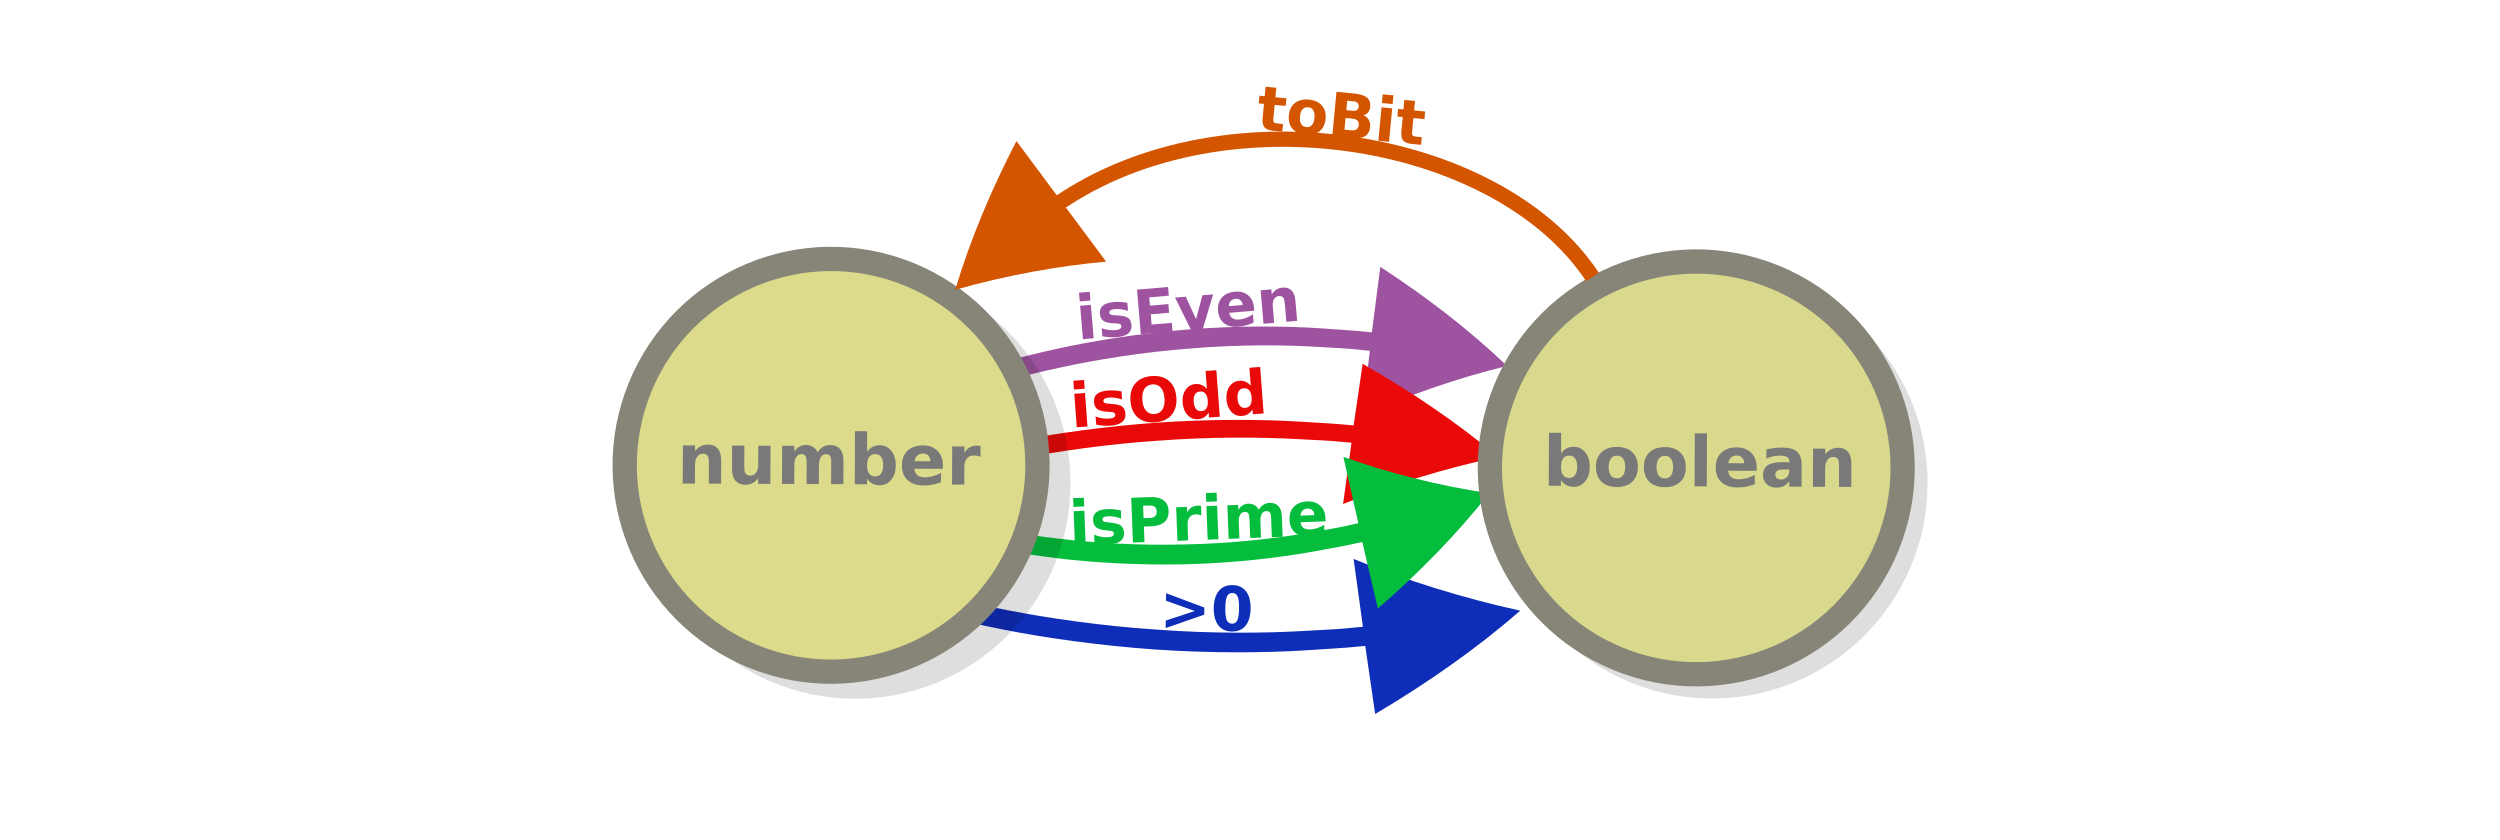
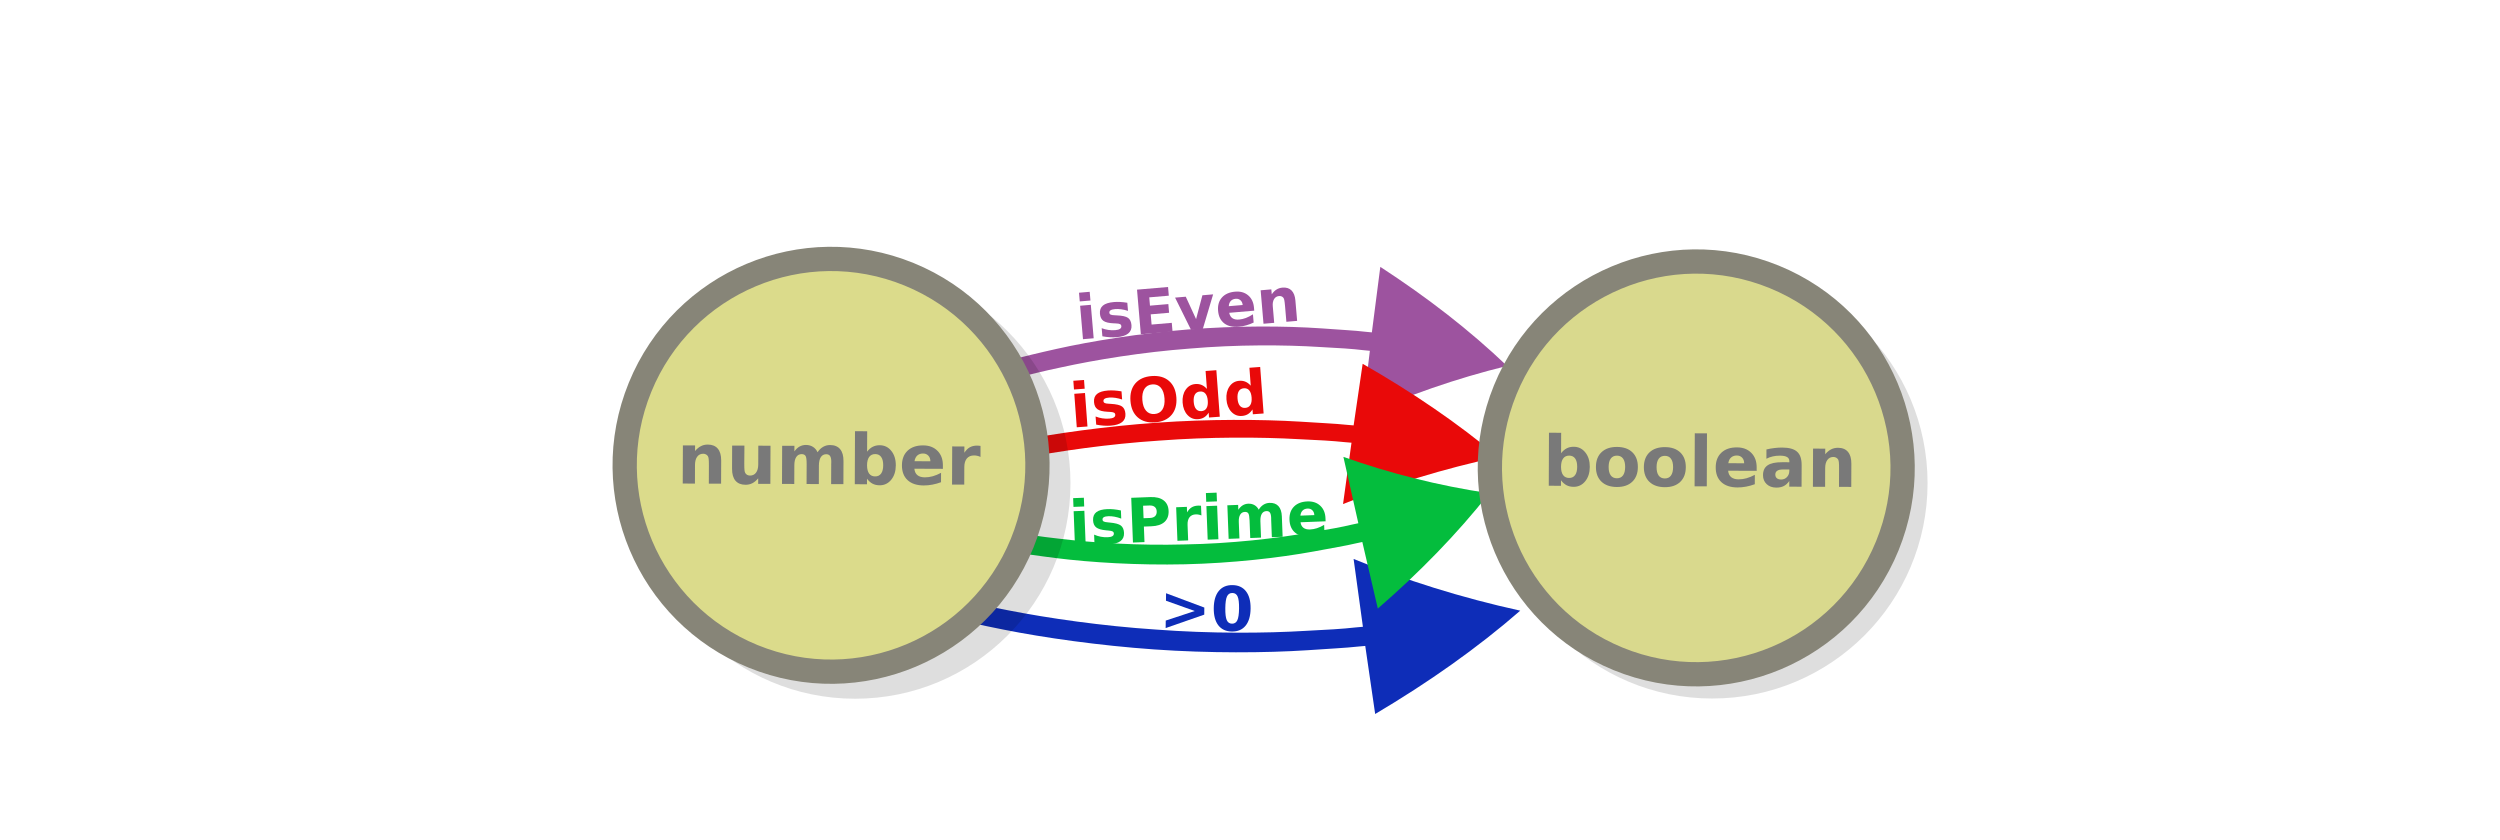
<svg xmlns="http://www.w3.org/2000/svg" xmlns:ns1="foo" width="595.3" height="200" version="1.1" id="svg2850">
  <defs id="defs2854" />
  <switch transform="translate(0 -159)" id="switch2848">
    <g ns1:extraneous="self" id="g2846" transform="translate(3.56699,3.302483)">
      <path d="m 233.905,242.245 c 0,0 1.415,-0.395 3.862,-0.995 1.287,-0.332 2.703,-0.727 4.441,-1.129 1.739,-0.402 3.605,-0.868 5.796,-1.341 8.438,-1.884 19.857,-3.711 31.298,-4.627 11.441,-0.917 23.101,-0.866 31.794,-0.264 4.283,0.332 7.978,0.495 10.447,0.806 l 1.558,0.149 2.012,-15.597 c 11.124,7.232 21.292,15.092 30.179,23.588 -12.232,2.999 -23.854,7.079 -34.551,11.928 l 1.885,-15.534 -1.558,-0.148 c -2.469,-0.311 -6.037,-0.538 -10.252,-0.75 -8.498,-0.545 -19.834,-0.603 -31.079,0.369 -11.313,0.853 -22.409,2.673 -30.719,4.494 -2.062,0.409 -3.929,0.875 -5.668,1.277 -1.738,0.402 -3.154,0.797 -4.313,1.065 -2.447,0.6 -3.733,0.932 -3.733,0.932 z" fill="#9d539f" stroke-width="0.164" id="path2810" />
      <path d="m 223.477,263.95 c 0,0 1.512,-0.372 4.125,-0.936 1.375,-0.312 2.887,-0.683 4.744,-1.061 1.858,-0.378 3.852,-0.816 6.192,-1.261 9.013,-1.771 21.211,-3.489 33.433,-4.35 12.222,-0.861 24.677,-0.814 33.963,-0.248 4.575,0.312 8.523,0.466 11.161,0.758 l 1.664,0.14 2.149,-14.664 c 11.883,6.8 22.745,14.189 32.239,22.177 -13.067,2.819 -25.482,6.655 -36.909,11.214 l 2.013,-14.604 -1.664,-0.14 c -2.637,-0.292 -6.448,-0.505 -10.951,-0.705 -9.078,-0.513 -21.187,-0.567 -33.2,0.347 -12.085,0.802 -23.937,2.513 -32.814,4.224 -2.203,0.385 -4.197,0.822 -6.055,1.201 -1.857,0.378 -3.369,0.75 -4.608,1.002 a 436.031,436.031 0 0 0 -3.988,0.875 z" fill="#e90909" stroke-width="0.164" id="path2812" />
      <path style="opacity:0.13;stroke:#000000;stroke-width:11.149;stroke-miterlimit:10" d="m 449.849,270.742 a 45.713,45.713 0 0 1 -45.713,45.713 45.713,45.713 0 0 1 -45.713,-45.713 45.713,45.713 0 0 1 45.713,-45.713 45.713,45.713 0 0 1 45.713,45.713 z" id="circle268" />
      <path d="m 219.163,302.049 c 0,0 1.625,0.407 4.434,1.025 1.478,0.341 3.103,0.748 5.099,1.162 1.997,0.413 4.14,0.892 6.655,1.378 9.688,1.936 22.795,3.804 35.925,4.727 13.13,0.922 26.507,0.838 36.48,0.189 4.913,-0.357 9.153,-0.537 11.984,-0.866 l 1.787,-0.159 2.362,16.212 c 12.739,-7.549 24.378,-15.75 34.547,-24.607 -14.045,-3.085 -27.393,-7.295 -39.683,-12.309 l 2.215,16.146 -1.787,0.159 c -2.832,0.329 -6.925,0.575 -11.76,0.807 -9.749,0.589 -22.754,0.68 -35.66,-0.3 -12.983,-0.856 -25.72,-2.719 -35.261,-4.589 -2.368,-0.42 -4.511,-0.899 -6.507,-1.312 -1.997,-0.414 -3.622,-0.821 -4.953,-1.096 -2.809,-0.617 -4.287,-0.958 -4.287,-0.958 z" fill="#0e2db8" stroke-width="0.164" id="path2814" />
      <path d="m 233.828,286.497 c 0,0 1.412,0.259 3.842,0.619 1.281,0.207 2.692,0.465 4.417,0.697 1.725,0.232 3.581,0.515 5.75,0.773 8.363,1.054 19.599,1.738 30.755,1.48 11.156,-0.258 22.415,-1.534 30.747,-3.066 4.1,-0.792 7.653,-1.348 10.003,-1.927 l 1.489,-0.316 3.689,15.852 c 9.938,-8.615 18.881,-17.778 26.517,-27.461 -12.153,-1.805 -23.838,-4.786 -34.715,-8.658 l 3.559,15.8 -1.489,0.317 c -2.35,0.579 -5.772,1.187 -9.82,1.848 -8.149,1.453 -19.094,2.703 -30.067,2.882 -11.025,0.309 -21.949,-0.401 -30.181,-1.403 -2.038,-0.205 -3.894,-0.489 -5.619,-0.72 -1.725,-0.232 -3.136,-0.49 -4.286,-0.645 -2.431,-0.361 -3.711,-0.567 -3.711,-0.567 z" fill="#04bd3d" stroke-width="0.164" id="path2816" />
      <path style="opacity:0.13;stroke:#000000;stroke-width:11.149;stroke-miterlimit:10" d="m 245.758,270.792 a 45.713,45.713 0 0 1 -45.713,45.713 45.713,45.713 0 0 1 -45.713,-45.713 45.713,45.713 0 0 1 45.713,-45.713 45.713,45.713 0 0 1 45.713,45.713 z" id="circle268-6" />
      <path transform="rotate(22.196)" style="fill:#dbdb8b;stroke:#878578;stroke-width:5.78;stroke-miterlimit:10" d="m 329.736,173.336 a 49.133,49.133 0 0 1 -49.133,49.133 49.133,49.133 0 0 1 -49.133,-49.133 49.133,49.133 0 0 1 49.133,-49.133 49.133,49.133 0 0 1 49.133,49.133 z" id="circle2818" />
      <g aria-label="isEven" transform="rotate(-4.889)" style="font-weight:700;font-size:14.619px;line-height:1.25;font-family:sans-serif;-inkscape-font-specification:'sans-serif, Bold';font-variant-ligatures:normal;font-variant-caps:normal;font-variant-numeric:normal;font-feature-settings:normal;text-align:start;letter-spacing:0;word-spacing:0;fill:#9d539f;stroke-width:0.548" id="text2822">
        <path d="m 233.235,249.284 h 2.555 v 7.995 h -2.555 z m 0,-3.112 h 2.555 v 2.084 h -2.555 z" style="stroke-width:0.548" id="path137070" />
        <path d="m 244.491,249.533 v 1.942 q -0.821,-0.343 -1.585,-0.514 -0.764,-0.171 -1.442,-0.171 -0.728,0 -1.085,0.186 -0.35,0.178 -0.35,0.557 0,0.307 0.264,0.471 0.271,0.164 0.964,0.243 l 0.45,0.064 q 1.963,0.25 2.641,0.821 0.678,0.571 0.678,1.792 0,1.278 -0.942,1.92 -0.942,0.642 -2.812,0.642 -0.792,0 -1.642,-0.128 -0.842,-0.121 -1.735,-0.371 v -1.942 q 0.764,0.371 1.563,0.557 0.807,0.186 1.635,0.186 0.749,0 1.128,-0.207 0.378,-0.207 0.378,-0.614 0,-0.343 -0.264,-0.507 -0.257,-0.171 -1.035,-0.264 l -0.45,-0.057 q -1.706,-0.214 -2.391,-0.792 -0.685,-0.578 -0.685,-1.756 0,-1.271 0.871,-1.884 0.871,-0.614 2.67,-0.614 0.707,0 1.485,0.107 0.778,0.107 1.692,0.335 z" style="stroke-width:0.548" id="path137072" />
        <path d="m 247.061,246.621 h 7.416 v 2.077 h -4.668 v 1.984 h 4.39 v 2.077 h -4.39 v 2.441 h 4.825 v 2.077 h -7.573 z" style="stroke-width:0.548" id="path137074" />
        <path d="m 255.927,249.284 h 2.555 l 1.992,5.525 1.984,-5.525 h 2.563 l -3.148,7.995 h -2.805 z" style="stroke-width:0.548" id="path137076" />
        <path d="m 274.443,253.259 v 0.728 h -5.975 q 0.093,0.899 0.65,1.349 0.557,0.45 1.556,0.45 0.807,0 1.649,-0.236 0.849,-0.243 1.742,-0.728 v 1.97 q -0.907,0.343 -1.813,0.514 -0.907,0.178 -1.813,0.178 -2.17,0 -3.376,-1.099 -1.199,-1.106 -1.199,-3.098 0,-1.956 1.178,-3.076 1.185,-1.121 3.255,-1.121 1.884,0 3.012,1.135 1.135,1.135 1.135,3.034 z m -2.627,-0.849 q 0,-0.728 -0.428,-1.171 -0.421,-0.45 -1.106,-0.45 -0.742,0 -1.206,0.421 -0.464,0.414 -0.578,1.199 z" style="stroke-width:0.548" id="path137078" />
        <path d="m 284.415,252.41 v 4.868 h -2.57 v -0.792 -2.934 q 0,-1.035 -0.05,-1.428 -0.043,-0.393 -0.157,-0.578 -0.15,-0.25 -0.407,-0.385 -0.257,-0.143 -0.585,-0.143 -0.799,0 -1.256,0.621 -0.457,0.614 -0.457,1.706 v 3.933 h -2.555 v -7.995 h 2.555 v 1.171 q 0.578,-0.7 1.228,-1.028 0.65,-0.335 1.435,-0.335 1.385,0 2.099,0.849 0.721,0.849 0.721,2.47 z" style="stroke-width:0.548" id="path137080" />
      </g>
      <g aria-label="isOdd" transform="rotate(-4.227)" style="font-weight:700;font-size:14.619px;line-height:1.25;font-family:sans-serif;-inkscape-font-specification:'sans-serif, Bold';font-variant-ligatures:normal;font-variant-caps:normal;font-variant-numeric:normal;font-feature-settings:normal;text-align:start;letter-spacing:0;word-spacing:0;fill:#e90909;stroke-width:0.548" id="text2826">
        <path d="m 233.17,267.383 h 2.555 v 7.995 h -2.555 z m 0,-3.112 h 2.555 v 2.084 h -2.555 z" style="stroke-width:0.548" id="path137083" />
        <path d="m 244.426,267.633 v 1.942 q -0.821,-0.343 -1.585,-0.514 -0.764,-0.171 -1.442,-0.171 -0.728,0 -1.085,0.186 -0.35,0.178 -0.35,0.557 0,0.307 0.264,0.471 0.271,0.164 0.964,0.243 l 0.45,0.064 q 1.963,0.25 2.641,0.821 0.678,0.571 0.678,1.792 0,1.278 -0.942,1.92 -0.942,0.642 -2.812,0.642 -0.792,0 -1.642,-0.128 -0.842,-0.121 -1.735,-0.371 v -1.942 q 0.764,0.371 1.563,0.557 0.807,0.186 1.635,0.186 0.749,0 1.128,-0.207 0.378,-0.207 0.378,-0.614 0,-0.343 -0.264,-0.507 -0.257,-0.171 -1.035,-0.264 l -0.45,-0.057 q -1.706,-0.214 -2.391,-0.792 -0.685,-0.578 -0.685,-1.756 0,-1.271 0.871,-1.884 0.871,-0.614 2.67,-0.614 0.707,0 1.485,0.107 0.778,0.107 1.692,0.335 z" style="stroke-width:0.548" id="path137085" />
        <path d="m 251.864,266.519 q -1.256,0 -1.949,0.928 -0.692,0.928 -0.692,2.613 0,1.677 0.692,2.605 0.692,0.928 1.949,0.928 1.263,0 1.956,-0.928 0.692,-0.928 0.692,-2.605 0,-1.685 -0.692,-2.613 -0.692,-0.928 -1.956,-0.928 z m 0,-1.992 q 2.57,0 4.026,1.47 1.456,1.47 1.456,4.062 0,2.584 -1.456,4.054 -1.456,1.47 -4.026,1.47 -2.563,0 -4.026,-1.47 -1.456,-1.47 -1.456,-4.054 0,-2.591 1.456,-4.062 1.463,-1.47 4.026,-1.47 z" style="stroke-width:0.548" id="path137087" />
        <path d="m 264.748,268.554 v -4.283 h 2.57 v 11.107 h -2.57 v -1.156 q -0.528,0.707 -1.163,1.035 -0.635,0.328 -1.47,0.328 -1.478,0 -2.427,-1.171 -0.949,-1.178 -0.949,-3.027 0,-1.849 0.949,-3.019 0.949,-1.178 2.427,-1.178 0.828,0 1.463,0.335 0.642,0.328 1.171,1.028 z m -1.685,5.175 q 0.821,0 1.249,-0.6 0.435,-0.6 0.435,-1.742 0,-1.142 -0.435,-1.742 -0.428,-0.6 -1.249,-0.6 -0.814,0 -1.249,0.6 -0.428,0.6 -0.428,1.742 0,1.142 0.428,1.742 0.435,0.6 1.249,0.6 z" style="stroke-width:0.548" id="path137089" />
        <path d="m 275.213,268.554 v -4.283 h 2.57 v 11.107 h -2.57 v -1.156 q -0.528,0.707 -1.163,1.035 -0.635,0.328 -1.47,0.328 -1.478,0 -2.427,-1.171 -0.949,-1.178 -0.949,-3.027 0,-1.849 0.949,-3.019 0.949,-1.178 2.427,-1.178 0.828,0 1.463,0.335 0.642,0.328 1.171,1.028 z m -1.685,5.175 q 0.821,0 1.249,-0.6 0.435,-0.6 0.435,-1.742 0,-1.142 -0.435,-1.742 -0.428,-0.6 -1.249,-0.6 -0.814,0 -1.249,0.6 -0.428,0.6 -0.428,1.742 0,1.142 0.428,1.742 0.435,0.6 1.249,0.6 z" style="stroke-width:0.548" id="path137091" />
      </g>
      <g aria-label="isPrime" transform="rotate(-2.197)" style="font-weight:700;font-size:14.619px;line-height:1.25;font-family:sans-serif;-inkscape-font-specification:'sans-serif, Bold';font-variant-ligatures:normal;font-variant-caps:normal;font-variant-numeric:normal;font-feature-settings:normal;text-align:start;letter-spacing:0;word-spacing:0;fill:#04bd3d;stroke-width:0.548" id="text2830">
        <path d="m 241.267,286.885 h 2.555 v 7.995 h -2.555 z m 0,-3.112 h 2.555 v 2.084 h -2.555 z" style="stroke-width:0.548" id="path137094" />
        <path d="m 252.524,287.135 v 1.942 q -0.821,-0.343 -1.585,-0.514 -0.764,-0.171 -1.442,-0.171 -0.728,0 -1.085,0.186 -0.35,0.178 -0.35,0.557 0,0.307 0.264,0.471 0.271,0.164 0.964,0.243 l 0.45,0.064 q 1.963,0.25 2.641,0.821 0.678,0.571 0.678,1.792 0,1.278 -0.942,1.92 -0.942,0.642 -2.812,0.642 -0.792,0 -1.642,-0.128 -0.842,-0.121 -1.735,-0.371 v -1.942 q 0.764,0.371 1.563,0.557 0.807,0.186 1.635,0.186 0.75,0 1.128,-0.207 0.378,-0.207 0.378,-0.614 0,-0.343 -0.264,-0.507 -0.257,-0.171 -1.035,-0.264 l -0.45,-0.057 q -1.706,-0.214 -2.391,-0.792 -0.685,-0.578 -0.685,-1.756 0,-1.271 0.871,-1.884 0.871,-0.614 2.67,-0.614 0.707,0 1.485,0.107 0.778,0.107 1.692,0.335 z" style="stroke-width:0.548" id="path137096" />
        <path d="m 255.094,284.223 h 4.561 q 2.034,0 3.119,0.907 1.092,0.899 1.092,2.57 0,1.677 -1.092,2.584 -1.085,0.899 -3.119,0.899 h -1.813 v 3.697 h -2.748 z m 2.748,1.992 v 2.977 h 1.52 q 0.799,0 1.235,-0.385 0.435,-0.393 0.435,-1.106 0,-0.714 -0.435,-1.099 -0.435,-0.385 -1.235,-0.385 z" style="stroke-width:0.548" id="path137098" />
        <path d="m 271.633,289.062 q -0.335,-0.157 -0.671,-0.228 -0.328,-0.079 -0.664,-0.079 -0.985,0 -1.52,0.635 -0.528,0.628 -0.528,1.806 v 3.683 h -2.555 v -7.995 h 2.555 v 1.313 q 0.493,-0.785 1.128,-1.142 0.642,-0.364 1.535,-0.364 0.128,0 0.278,0.014 0.15,0.007 0.435,0.043 z" style="stroke-width:0.548" id="path137100" />
        <path d="m 272.903,286.885 h 2.555 v 7.995 h -2.555 z m 0,-3.112 h 2.555 v 2.084 h -2.555 z" style="stroke-width:0.548" id="path137102" />
        <path d="m 285.323,288.213 q 0.485,-0.742 1.149,-1.128 0.671,-0.393 1.47,-0.393 1.378,0 2.099,0.849 0.721,0.849 0.721,2.47 v 4.868 h -2.57 v -4.169 q 0.007,-0.093 0.007,-0.193 0.007,-0.1 0.007,-0.286 0,-0.849 -0.25,-1.228 -0.25,-0.385 -0.807,-0.385 -0.728,0 -1.128,0.6 -0.393,0.6 -0.407,1.735 v 3.926 h -2.57 v -4.169 q 0,-1.328 -0.228,-1.706 -0.228,-0.385 -0.814,-0.385 -0.735,0 -1.135,0.607 -0.4,0.6 -0.4,1.72 v 3.933 h -2.57 v -7.995 h 2.57 v 1.171 q 0.471,-0.678 1.078,-1.021 0.614,-0.343 1.349,-0.343 0.828,0 1.463,0.4 0.635,0.4 0.964,1.121 z" style="stroke-width:0.548" id="path137104" />
        <path d="m 301.127,290.861 v 0.728 h -5.975 q 0.093,0.899 0.65,1.349 0.557,0.45 1.556,0.45 0.807,0 1.649,-0.236 0.849,-0.243 1.742,-0.728 v 1.97 q -0.907,0.343 -1.813,0.514 -0.907,0.178 -1.813,0.178 -2.17,0 -3.376,-1.099 -1.199,-1.106 -1.199,-3.098 0,-1.956 1.178,-3.076 1.185,-1.121 3.255,-1.121 1.884,0 3.012,1.135 1.135,1.135 1.135,3.034 z m -2.627,-0.849 q 0,-0.728 -0.428,-1.171 -0.421,-0.45 -1.106,-0.45 -0.742,0 -1.206,0.421 -0.464,0.414 -0.578,1.199 z" style="stroke-width:0.548" id="path137106" />
      </g>
      <g aria-label="&gt;0" transform="rotate(0.662)" style="font-weight:700;font-size:14.619px;line-height:1.25;font-family:sans-serif;-inkscape-font-specification:'sans-serif, Bold';font-variant-ligatures:normal;font-variant-caps:normal;font-variant-numeric:normal;font-feature-settings:normal;text-align:start;letter-spacing:0;word-spacing:0;fill:#0e2db8;stroke-width:0.548" id="text2834">
        <path d="m 277.507,295.557 v -1.785 l 9.151,3.305 v 1.685 l -9.151,3.305 v -1.785 l 6.888,-2.356 z" style="stroke-width:0.548" id="path137109" />
        <path d="m 294.931,297.163 q 0,-1.999 -0.378,-2.812 -0.371,-0.821 -1.256,-0.821 -0.885,0 -1.263,0.821 -0.378,0.814 -0.378,2.812 0,2.02 0.378,2.848 0.378,0.828 1.263,0.828 0.878,0 1.256,-0.828 0.378,-0.828 0.378,-2.848 z m 2.748,0.021 q 0,2.648 -1.142,4.09 -1.142,1.435 -3.241,1.435 -2.106,0 -3.248,-1.435 -1.142,-1.442 -1.142,-4.09 0,-2.655 1.142,-4.09 1.142,-1.442 3.248,-1.442 2.099,0 3.241,1.442 1.142,1.435 1.142,4.09 z" style="stroke-width:0.548" id="path137111" />
      </g>
      <g aria-label="number" transform="rotate(0.221)" style="font-weight:700;font-size:16.615px;line-height:1.25;font-family:sans-serif;-inkscape-font-specification:'sans-serif, Bold';font-variant-ligatures:normal;font-variant-caps:normal;font-variant-numeric:normal;font-feature-settings:normal;text-align:start;letter-spacing:0;word-spacing:0;fill:#9d539f;stroke-width:0.623" id="text2840">
        <path d="m 169.184,264.691 v 5.533 h -2.921 v -0.901 -3.334 q 0,-1.176 -0.057,-1.623 -0.049,-0.446 -0.178,-0.657 -0.17,-0.284 -0.462,-0.438 -0.292,-0.162 -0.665,-0.162 -0.909,0 -1.428,0.706 -0.519,0.698 -0.519,1.939 v 4.47 h -2.904 v -9.086 h 2.904 v 1.33 q 0.657,-0.795 1.395,-1.168 0.738,-0.381 1.631,-0.381 1.574,0 2.385,0.965 0.819,0.965 0.819,2.807 z" style="fill:#797979;stroke-width:0.414" id="path137114" />
        <path d="m 171.78,266.687 v -5.549 h 2.921 v 0.909 q 0,0.738 -0.008,1.858 -0.008,1.111 -0.008,1.485 0,1.095 0.057,1.582 0.057,0.479 0.195,0.698 0.178,0.284 0.462,0.438 0.292,0.154 0.665,0.154 0.909,0 1.428,-0.698 0.519,-0.698 0.519,-1.939 v -4.486 h 2.904 v 9.086 h -2.904 v -1.314 q -0.657,0.795 -1.395,1.176 -0.73,0.373 -1.614,0.373 -1.574,0 -2.401,-0.965 -0.819,-0.965 -0.819,-2.807 z" style="fill:#797979;stroke-width:0.414" id="path137116" />
        <path d="m 192.126,262.647 q 0.552,-0.844 1.306,-1.282 0.763,-0.446 1.671,-0.446 1.566,0 2.385,0.965 0.819,0.965 0.819,2.807 v 5.533 h -2.921 V 265.486 q 0.008,-0.105 0.008,-0.219 0.008,-0.114 0.008,-0.325 0,-0.965 -0.284,-1.395 -0.284,-0.438 -0.917,-0.438 -0.827,0 -1.282,0.681 -0.446,0.681 -0.462,1.971 v 4.462 H 189.538 V 265.486 q 0,-1.509 -0.26,-1.939 -0.26,-0.438 -0.925,-0.438 -0.836,0 -1.29,0.69 -0.454,0.681 -0.454,1.955 v 4.47 h -2.921 v -9.086 h 2.921 v 1.33 q 0.535,-0.771 1.225,-1.16 0.698,-0.389 1.533,-0.389 0.941,0 1.663,0.454 0.722,0.454 1.095,1.274 z" style="fill:#797979;stroke-width:0.414" id="path137118" />
        <path d="m 205.853,268.35 q 0.933,0 1.42,-0.681 0.495,-0.681 0.495,-1.979 0,-1.298 -0.495,-1.979 -0.487,-0.681 -1.42,-0.681 -0.933,0 -1.436,0.69 -0.495,0.681 -0.495,1.971 0,1.29 0.495,1.979 0.503,0.681 1.436,0.681 z m -1.931,-5.882 q 0.6,-0.795 1.33,-1.168 0.73,-0.381 1.679,-0.381 1.679,0 2.758,1.339 1.079,1.33 1.079,3.432 0,2.101 -1.079,3.44 -1.079,1.33 -2.758,1.33 -0.949,0 -1.679,-0.373 -0.73,-0.381 -1.33,-1.176 v 1.314 h -2.904 v -12.623 h 2.904 z" style="fill:#797979;stroke-width:0.414" id="path137120" />
        <path d="m 221.981,265.656 v 0.827 h -6.79 q 0.105,1.022 0.738,1.533 0.633,0.511 1.769,0.511 0.917,0 1.874,-0.268 0.965,-0.276 1.979,-0.827 v 2.239 q -1.03,0.389 -2.061,0.584 -1.03,0.203 -2.061,0.203 -2.466,0 -3.837,-1.249 -1.363,-1.257 -1.363,-3.521 0,-2.223 1.339,-3.497 1.347,-1.274 3.699,-1.274 2.142,0 3.424,1.29 1.29,1.29 1.29,3.448 z m -2.985,-0.965 q 0,-0.827 -0.487,-1.33 -0.479,-0.511 -1.257,-0.511 -0.844,0 -1.371,0.479 -0.527,0.471 -0.657,1.363 z" style="fill:#797979;stroke-width:0.414" id="path137122" />
        <path d="m 230.929,263.612 q -0.381,-0.178 -0.763,-0.26 -0.373,-0.089 -0.754,-0.089 -1.12,0 -1.728,0.722 -0.6,0.714 -0.6,2.053 v 4.186 h -2.904 v -9.086 h 2.904 v 1.493 q 0.56,-0.892 1.282,-1.298 0.73,-0.414 1.744,-0.414 0.146,0 0.316,0.016 0.17,0.008 0.495,0.049 z" style="fill:#797979;stroke-width:0.414" id="path137124" />
      </g>
-       <g aria-label="toBit" transform="rotate(5.434719)" style="font-weight:700;font-size:14.619px;line-height:1.25;font-family:sans-serif;-inkscape-font-specification:'sans-serif, Bold';font-variant-ligatures:normal;font-variant-caps:normal;font-variant-numeric:normal;font-feature-settings:normal;text-align:start;letter-spacing:0;word-spacing:0;fill:#d45500;stroke-width:0.548" id="text2822-2">
-         <path d="m 315.722,147.354 v 2.27 h 2.634 v 1.827 h -2.634 v 3.391 q 0,0.557 0.221,0.757 0.221,0.193 0.878,0.193 h 1.313 v 1.827 h -2.191 q -1.513,0 -2.149,-0.628 -0.628,-0.635 -0.628,-2.149 v -3.391 h -1.271 v -1.827 h 1.271 v -2.27 z" style="fill:#d45500;stroke-width:0.548" id="path137127" />
-         <path d="m 323.724,151.258 q -0.849,0 -1.299,0.614 -0.443,0.607 -0.443,1.756 0,1.149 0.443,1.763 0.45,0.607 1.299,0.607 0.835,0 1.278,-0.607 0.443,-0.614 0.443,-1.763 0,-1.149 -0.443,-1.756 -0.443,-0.614 -1.278,-0.614 z m 0,-1.827 q 2.063,0 3.219,1.114 1.163,1.114 1.163,3.084 0,1.97 -1.163,3.084 -1.156,1.114 -3.219,1.114 -2.07,0 -3.241,-1.114 -1.163,-1.114 -1.163,-3.084 0,-1.97 1.163,-3.084 1.171,-1.114 3.241,-1.114 z" style="fill:#d45500;stroke-width:0.548" id="path137129" />
-         <path d="m 334.345,151.087 q 0.65,0 0.985,-0.286 0.335,-0.286 0.335,-0.842 0,-0.55 -0.335,-0.835 -0.335,-0.293 -0.985,-0.293 H 332.825 v 2.256 z m 0.093,4.661 q 0.828,0 1.242,-0.35 0.421,-0.35 0.421,-1.056 0,-0.692 -0.414,-1.035 -0.414,-0.35 -1.249,-0.35 h -1.613 v 2.791 z m 2.555,-3.833 q 0.885,0.257 1.371,0.949 0.485,0.692 0.485,1.699 0,1.542 -1.042,2.298 -1.042,0.757 -3.169,0.757 h -4.561 v -10.657 h 4.126 q 2.22,0 3.212,0.671 0.999,0.671 0.999,2.149 0,0.778 -0.364,1.328 -0.364,0.542 -1.056,0.807 z" style="fill:#d45500;stroke-width:0.548" id="path137131" />
-         <path d="m 341.105,149.624 h 2.555 v 7.995 h -2.555 z m 0,-3.112 h 2.555 v 2.084 h -2.555 z" style="fill:#d45500;stroke-width:0.548" id="path137133" />
-         <path d="m 348.907,147.354 v 2.27 h 2.634 v 1.827 H 348.907 v 3.391 q 0,0.557 0.221,0.757 0.221,0.193 0.878,0.193 h 1.313 v 1.827 h -2.191 q -1.513,0 -2.149,-0.628 -0.628,-0.635 -0.628,-2.149 v -3.391 h -1.271 v -1.827 h 1.271 v -2.27 z" style="fill:#d45500;stroke-width:0.548" id="path137135" />
-       </g>
      <path transform="rotate(22.196)" style="fill:#d9d98d;stroke:#878578;stroke-width:5.78;stroke-miterlimit:10" d="M 520.719,96.078 A 49.133,49.133 0 0 1 471.586,145.211 49.133,49.133 0 0 1 422.453,96.078 49.133,49.133 0 0 1 471.586,46.945 49.133,49.133 0 0 1 520.719,96.078 Z" id="circle2836" />
      <g aria-label="boolean" transform="rotate(0.221)" style="font-weight:700;font-size:16.615px;line-height:1.25;font-family:sans-serif;-inkscape-font-specification:'sans-serif, Bold';font-variant-ligatures:normal;font-variant-caps:normal;font-variant-numeric:normal;font-feature-settings:normal;text-align:start;letter-spacing:0;word-spacing:0;fill:#9d539f;stroke-width:0.623" id="text2844">
        <path d="m 371.105,268.078 q 0.933,0 1.42,-0.681 0.495,-0.681 0.495,-1.979 0,-1.298 -0.495,-1.979 -0.487,-0.681 -1.42,-0.681 -0.933,0 -1.436,0.69 -0.495,0.681 -0.495,1.971 0,1.29 0.495,1.979 0.503,0.681 1.436,0.681 z m -1.931,-5.882 q 0.6,-0.795 1.33,-1.168 0.73,-0.381 1.679,-0.381 1.679,0 2.758,1.339 1.079,1.33 1.079,3.432 0,2.101 -1.079,3.44 -1.079,1.33 -2.758,1.33 -0.949,0 -1.679,-0.373 -0.73,-0.381 -1.33,-1.176 v 1.314 h -2.904 v -12.623 h 2.904 z" style="fill:#797979;stroke-width:0.414" id="path137139" />
        <path d="m 382.487,262.723 q -0.965,0 -1.476,0.698 -0.503,0.69 -0.503,1.996 0,1.306 0.503,2.004 0.511,0.69 1.476,0.69 0.949,0 1.452,-0.69 0.503,-0.698 0.503,-2.004 0,-1.306 -0.503,-1.996 -0.503,-0.698 -1.452,-0.698 z m 0,-2.077 q 2.345,0 3.659,1.266 1.322,1.266 1.322,3.505 0,2.239 -1.322,3.505 -1.314,1.266 -3.659,1.266 -2.353,0 -3.683,-1.266 -1.322,-1.266 -1.322,-3.505 0,-2.239 1.322,-3.505 1.33,-1.266 3.683,-1.266 z" style="fill:#797979;stroke-width:0.414" id="path137141" />
        <path d="m 393.902,262.723 q -0.965,0 -1.476,0.698 -0.503,0.69 -0.503,1.996 0,1.306 0.503,2.004 0.511,0.69 1.476,0.69 0.949,0 1.452,-0.69 0.503,-0.698 0.503,-2.004 0,-1.306 -0.503,-1.996 -0.503,-0.698 -1.452,-0.698 z m 0,-2.077 q 2.345,0 3.659,1.266 1.322,1.266 1.322,3.505 0,2.239 -1.322,3.505 -1.314,1.266 -3.659,1.266 -2.353,0 -3.683,-1.266 -1.322,-1.266 -1.322,-3.505 0,-2.239 1.322,-3.505 1.33,-1.266 3.683,-1.266 z" style="fill:#797979;stroke-width:0.414" id="path137143" />
        <path d="m 400.992,257.329 h 2.904 v 12.623 h -2.904 z" style="fill:#797979;stroke-width:0.414" id="path137145" />
        <path d="m 415.757,265.384 v 0.827 h -6.79 q 0.105,1.022 0.738,1.533 0.633,0.511 1.769,0.511 0.917,0 1.874,-0.268 0.965,-0.276 1.979,-0.827 v 2.239 q -1.03,0.389 -2.061,0.584 -1.03,0.203 -2.061,0.203 -2.466,0 -3.837,-1.249 -1.363,-1.257 -1.363,-3.521 0,-2.223 1.339,-3.497 1.347,-1.274 3.699,-1.274 2.142,0 3.424,1.29 1.29,1.29 1.29,3.448 z m -2.985,-0.965 q 0,-0.827 -0.487,-1.33 -0.479,-0.511 -1.257,-0.511 -0.844,0 -1.371,0.479 -0.527,0.471 -0.657,1.363 z" style="fill:#797979;stroke-width:0.414" id="path137147" />
        <path d="m 422.028,265.863 q -0.909,0 -1.371,0.308 -0.454,0.308 -0.454,0.909 0,0.552 0.365,0.868 0.373,0.308 1.03,0.308 0.819,0 1.379,-0.584 0.56,-0.592 0.56,-1.476 v -0.333 z m 4.438,-1.095 v 5.184 h -2.929 v -1.347 q -0.584,0.827 -1.314,1.209 -0.73,0.373 -1.777,0.373 -1.412,0 -2.296,-0.819 -0.876,-0.827 -0.876,-2.142 0,-1.598 1.095,-2.345 1.103,-0.746 3.456,-0.746 h 1.712 v -0.227 q 0,-0.69 -0.544,-1.006 -0.544,-0.325 -1.696,-0.325 -0.933,0 -1.736,0.187 -0.803,0.187 -1.493,0.56 v -2.215 q 0.933,-0.227 1.874,-0.341 0.941,-0.122 1.882,-0.122 2.458,0 3.545,0.974 1.095,0.965 1.095,3.148 z" style="fill:#797979;stroke-width:0.414" id="path137149" />
        <path d="m 438.302,264.419 v 5.533 h -2.921 v -0.9 -3.334 q 0,-1.176 -0.057,-1.623 -0.049,-0.446 -0.178,-0.657 -0.17,-0.284 -0.462,-0.438 -0.292,-0.162 -0.665,-0.162 -0.909,0 -1.428,0.706 -0.519,0.698 -0.519,1.939 v 4.47 h -2.904 v -9.086 h 2.904 v 1.33 q 0.657,-0.795 1.395,-1.168 0.738,-0.381 1.631,-0.381 1.574,0 2.385,0.965 0.819,0.965 0.819,2.807 z" style="fill:#797979;stroke-width:0.414" id="path137151" />
      </g>
-       <g id="g9775" transform="matrix(0.8257298,0,0,0.8257298,58.27108,98.98354)">
-         <path d="m 218.228,109.355 c -7.383,14.272 -13.384,28.632 -17.655,42.896 14.673,-4.163 29.351,-6.825 43.515,-8.121 z" fill="#9d539f" stroke-width="0.199" id="path2810-6" style="fill:#d45500" />
-         <path style="fill:#000000;fill-opacity:0;stroke:#d45500;stroke-width:4.4;stroke-linecap:butt;stroke-linejoin:miter;stroke-miterlimit:4;stroke-dasharray:none;stroke-opacity:1" d="m 227.789,129.15 c 47.692,-35.158 129.047,-22.136 156.558,19.41" id="path9756" />
-       </g>
    </g>
  </switch>
</svg>
